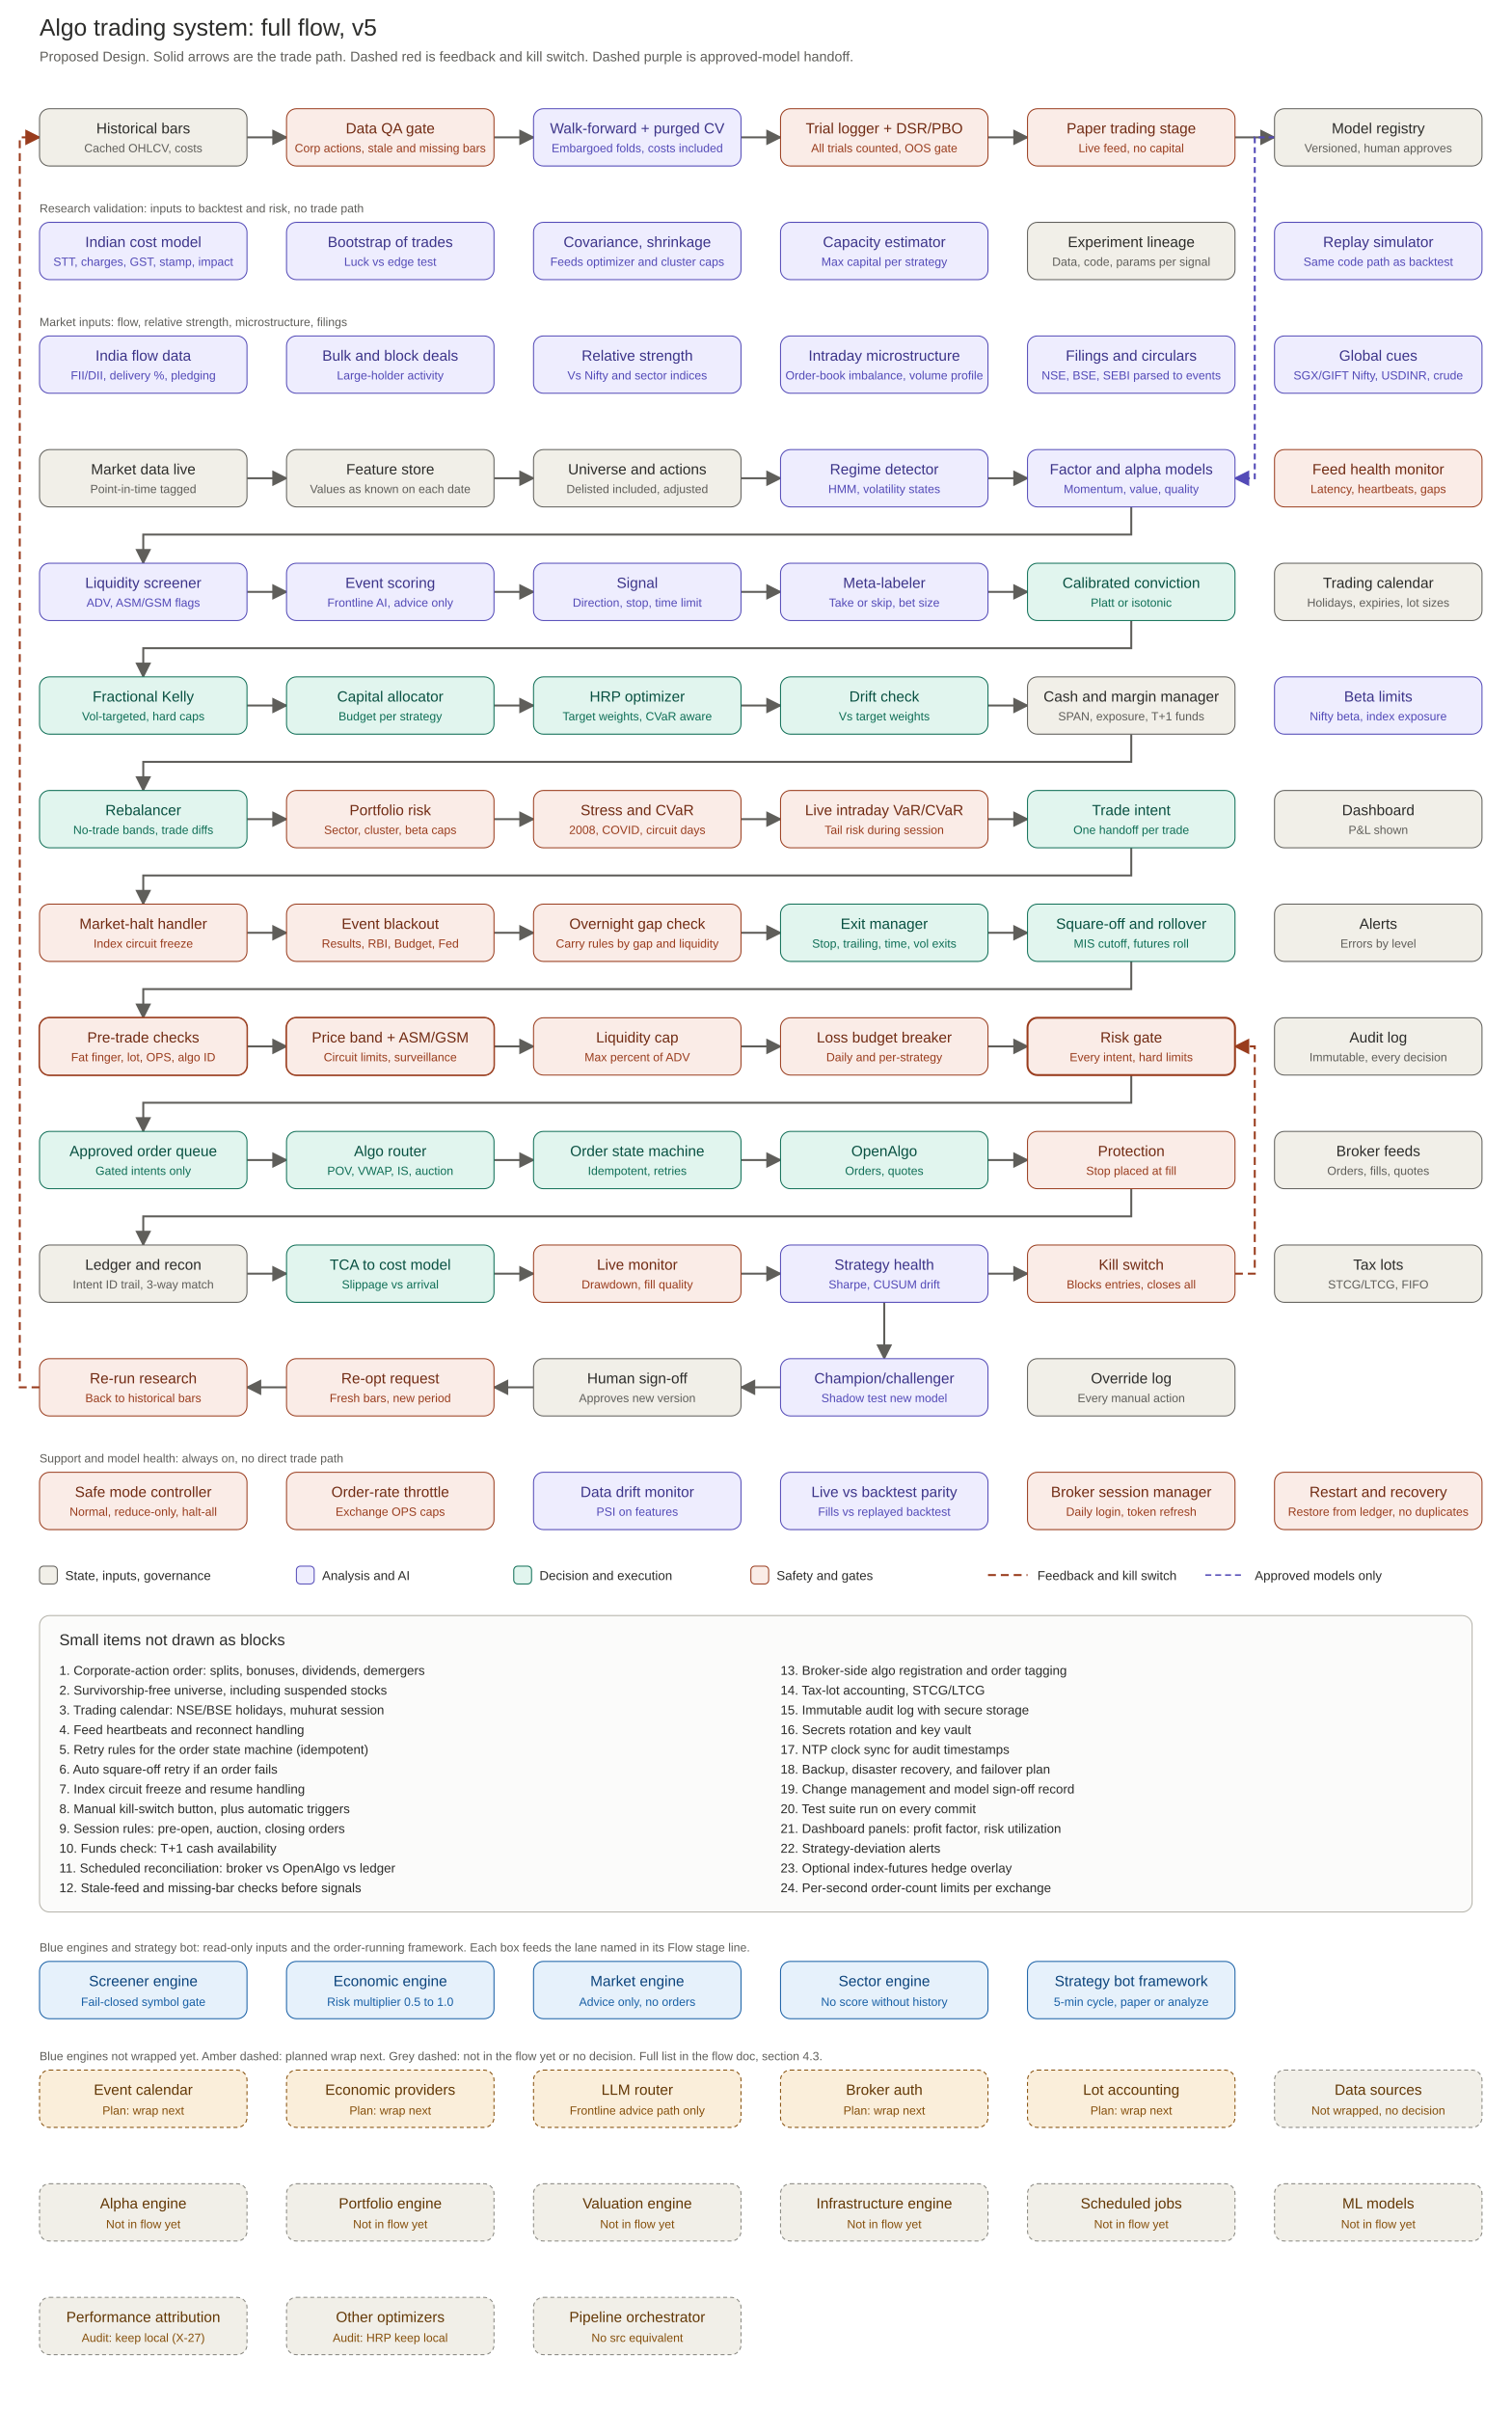
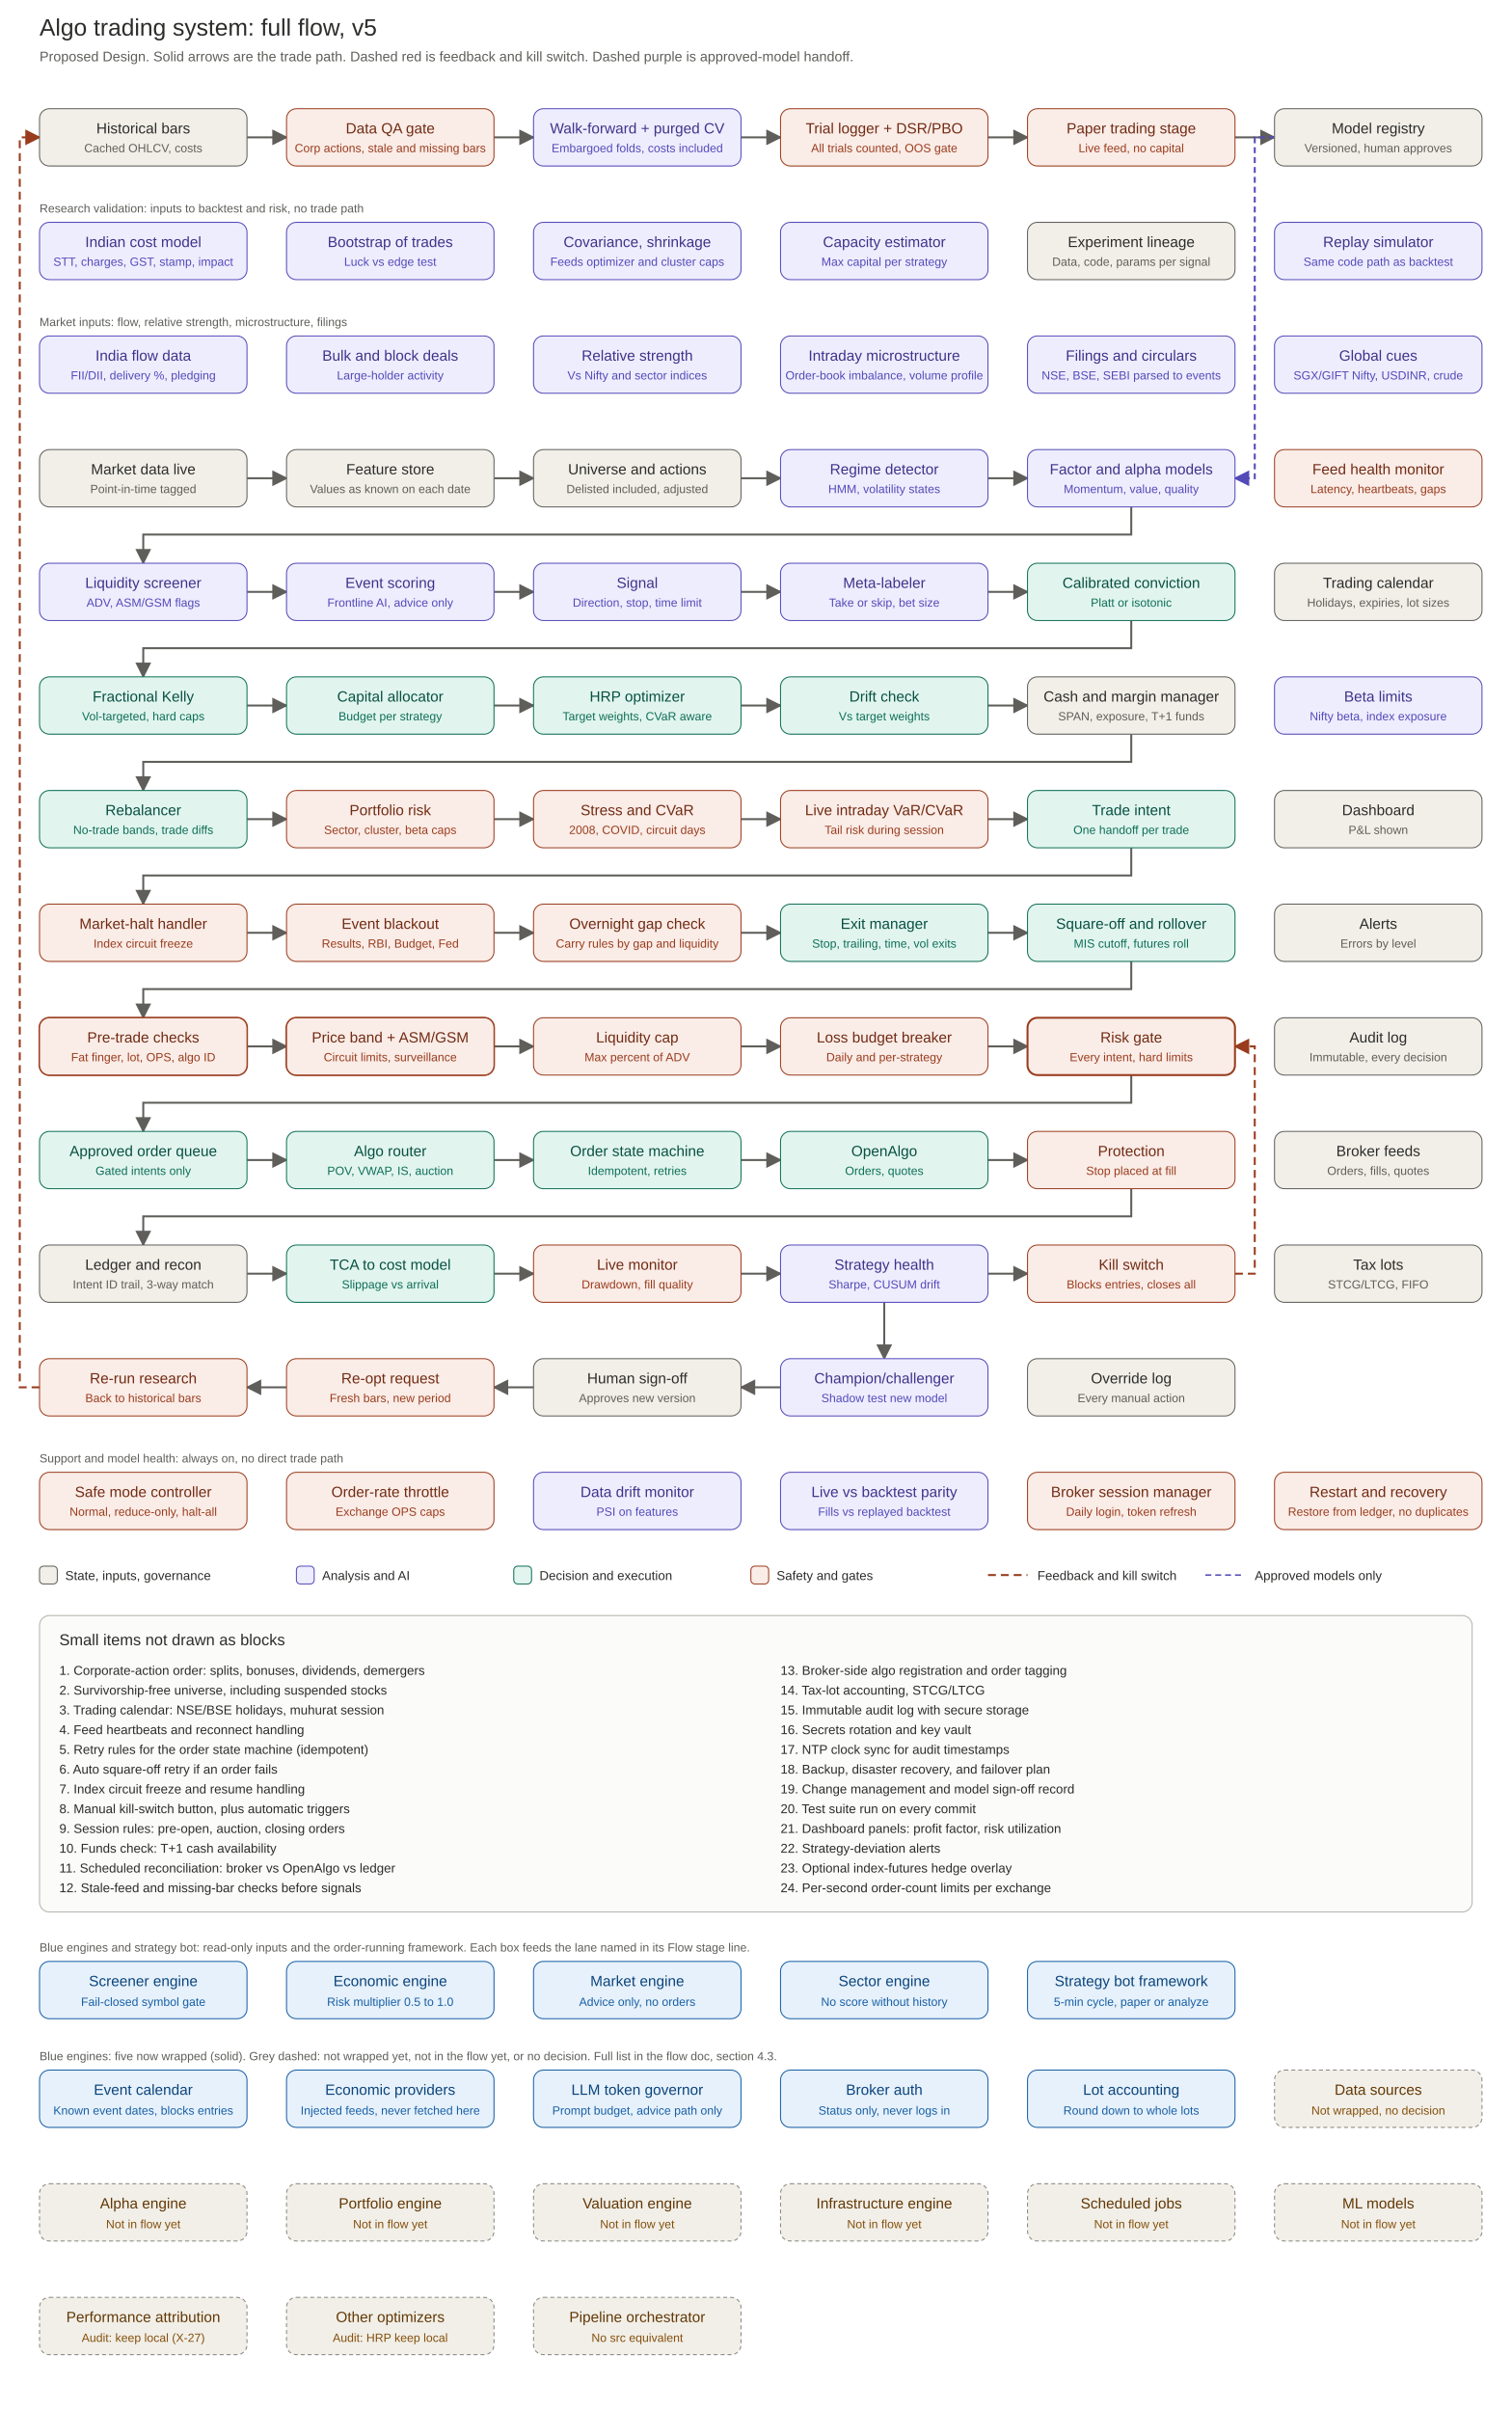
<svg xmlns="http://www.w3.org/2000/svg" viewBox="0 0 1530 2440" font-family="Arial, Helvetica, sans-serif">
  <defs>
    <marker id="arr" viewBox="0 0 10 10" refX="9" refY="5" markerWidth="8" markerHeight="8" orient="auto-start-reverse">
      <path d="M0,0 L10,5 L0,10 z" fill="#5f5e5a" />
    </marker>
    <marker id="arrRed" viewBox="0 0 10 10" refX="9" refY="5" markerWidth="8" markerHeight="8" orient="auto-start-reverse">
      <path d="M0,0 L10,5 L0,10 z" fill="#993c1d" />
    </marker>
    <marker id="arrPurple" viewBox="0 0 10 10" refX="9" refY="5" markerWidth="8" markerHeight="8" orient="auto-start-reverse">
      <path d="M0,0 L10,5 L0,10 z" fill="#534ab7" />
    </marker>
  </defs>
  <text x="40" y="36" font-size="24" fill="#2c2c2a">Algo trading system: full flow, v5</text>
  <text x="40" y="62" font-size="14" fill="#5f5e5a">Proposed Design. Solid arrows are the trade path. Dashed red is feedback and kill switch. Dashed purple is approved-model handoff.</text>
  <text x="40" y="215" font-size="12" fill="#5f5e5a">Research validation: inputs to backtest and risk, no trade path</text>
  <text x="40" y="330" font-size="12" fill="#5f5e5a">Market inputs: flow, relative strength, microstructure, filings</text>
  <text x="40" y="1480" font-size="12" fill="#5f5e5a">Support and model health: always on, no direct trade path</text>
  <path d="M250 139 H290" fill="none" stroke="#5f5e5a" stroke-width="2" marker-end="url(#arr)" />
  <path d="M500 139 H540" fill="none" stroke="#5f5e5a" stroke-width="2" marker-end="url(#arr)" />
  <path d="M750 139 H790" fill="none" stroke="#5f5e5a" stroke-width="2" marker-end="url(#arr)" />
  <path d="M1000 139 H1040" fill="none" stroke="#5f5e5a" stroke-width="2" marker-end="url(#arr)" />
  <path d="M250 484 H290" fill="none" stroke="#5f5e5a" stroke-width="2" marker-end="url(#arr)" />
  <path d="M500 484 H540" fill="none" stroke="#5f5e5a" stroke-width="2" marker-end="url(#arr)" />
  <path d="M750 484 H790" fill="none" stroke="#5f5e5a" stroke-width="2" marker-end="url(#arr)" />
  <path d="M1000 484 H1040" fill="none" stroke="#5f5e5a" stroke-width="2" marker-end="url(#arr)" />
  <path d="M250 599 H290" fill="none" stroke="#5f5e5a" stroke-width="2" marker-end="url(#arr)" />
  <path d="M500 599 H540" fill="none" stroke="#5f5e5a" stroke-width="2" marker-end="url(#arr)" />
  <path d="M750 599 H790" fill="none" stroke="#5f5e5a" stroke-width="2" marker-end="url(#arr)" />
  <path d="M1000 599 H1040" fill="none" stroke="#5f5e5a" stroke-width="2" marker-end="url(#arr)" />
  <path d="M250 714 H290" fill="none" stroke="#5f5e5a" stroke-width="2" marker-end="url(#arr)" />
  <path d="M500 714 H540" fill="none" stroke="#5f5e5a" stroke-width="2" marker-end="url(#arr)" />
  <path d="M750 714 H790" fill="none" stroke="#5f5e5a" stroke-width="2" marker-end="url(#arr)" />
  <path d="M1000 714 H1040" fill="none" stroke="#5f5e5a" stroke-width="2" marker-end="url(#arr)" />
  <path d="M250 829 H290" fill="none" stroke="#5f5e5a" stroke-width="2" marker-end="url(#arr)" />
  <path d="M500 829 H540" fill="none" stroke="#5f5e5a" stroke-width="2" marker-end="url(#arr)" />
  <path d="M750 829 H790" fill="none" stroke="#5f5e5a" stroke-width="2" marker-end="url(#arr)" />
  <path d="M1000 829 H1040" fill="none" stroke="#5f5e5a" stroke-width="2" marker-end="url(#arr)" />
  <path d="M250 944 H290" fill="none" stroke="#5f5e5a" stroke-width="2" marker-end="url(#arr)" />
  <path d="M500 944 H540" fill="none" stroke="#5f5e5a" stroke-width="2" marker-end="url(#arr)" />
  <path d="M750 944 H790" fill="none" stroke="#5f5e5a" stroke-width="2" marker-end="url(#arr)" />
  <path d="M1000 944 H1040" fill="none" stroke="#5f5e5a" stroke-width="2" marker-end="url(#arr)" />
  <path d="M250 1059 H290" fill="none" stroke="#5f5e5a" stroke-width="2" marker-end="url(#arr)" />
  <path d="M500 1059 H540" fill="none" stroke="#5f5e5a" stroke-width="2" marker-end="url(#arr)" />
  <path d="M750 1059 H790" fill="none" stroke="#5f5e5a" stroke-width="2" marker-end="url(#arr)" />
  <path d="M1000 1059 H1040" fill="none" stroke="#5f5e5a" stroke-width="2" marker-end="url(#arr)" />
  <path d="M250 1174 H290" fill="none" stroke="#5f5e5a" stroke-width="2" marker-end="url(#arr)" />
  <path d="M500 1174 H540" fill="none" stroke="#5f5e5a" stroke-width="2" marker-end="url(#arr)" />
  <path d="M750 1174 H790" fill="none" stroke="#5f5e5a" stroke-width="2" marker-end="url(#arr)" />
  <path d="M1000 1174 H1040" fill="none" stroke="#5f5e5a" stroke-width="2" marker-end="url(#arr)" />
  <path d="M250 1289 H290" fill="none" stroke="#5f5e5a" stroke-width="2" marker-end="url(#arr)" />
  <path d="M500 1289 H540" fill="none" stroke="#5f5e5a" stroke-width="2" marker-end="url(#arr)" />
  <path d="M750 1289 H790" fill="none" stroke="#5f5e5a" stroke-width="2" marker-end="url(#arr)" />
  <path d="M1000 1289 H1040" fill="none" stroke="#5f5e5a" stroke-width="2" marker-end="url(#arr)" />
  <path d="M290 1404 H250" fill="none" stroke="#5f5e5a" stroke-width="2" marker-end="url(#arr)" />
  <path d="M540 1404 H500" fill="none" stroke="#5f5e5a" stroke-width="2" marker-end="url(#arr)" />
  <path d="M790 1404 H750" fill="none" stroke="#5f5e5a" stroke-width="2" marker-end="url(#arr)" />
  <path d="M1145 513 V541 H145 V570" fill="none" stroke="#5f5e5a" stroke-width="2" marker-end="url(#arr)" />
  <path d="M1145 628 V656 H145 V685" fill="none" stroke="#5f5e5a" stroke-width="2" marker-end="url(#arr)" />
  <path d="M1145 743 V771 H145 V800" fill="none" stroke="#5f5e5a" stroke-width="2" marker-end="url(#arr)" />
  <path d="M1145 858 V886 H145 V915" fill="none" stroke="#5f5e5a" stroke-width="2" marker-end="url(#arr)" />
  <path d="M1145 973 V1001 H145 V1030" fill="none" stroke="#5f5e5a" stroke-width="2" marker-end="url(#arr)" />
  <path d="M1145 1088 V1116 H145 V1145" fill="none" stroke="#5f5e5a" stroke-width="2" marker-end="url(#arr)" />
  <path d="M1145 1203 V1231 H145 V1260" fill="none" stroke="#5f5e5a" stroke-width="2" marker-end="url(#arr)" />
  <path d="M1250 139 H1290" fill="none" stroke="#5f5e5a" stroke-width="2" marker-end="url(#arr)" />
  <path d="M1290 139 H1270 V484 H1250" fill="none" stroke="#534ab7" stroke-width="2" stroke-dasharray="6 4" marker-end="url(#arrPurple)" />
  <path d="M895 1318 V1375" fill="none" stroke="#5f5e5a" stroke-width="2" marker-end="url(#arr)" />
  <path d="M1250 1289 H1270 V1059 H1250" fill="none" stroke="#993c1d" stroke-width="2" stroke-dasharray="8 5" marker-end="url(#arrRed)" />
  <path d="M40 1404 H20 V139 H40" fill="none" stroke="#993c1d" stroke-width="2" stroke-dasharray="8 5" marker-end="url(#arrRed)" />
  <rect x="40" y="110" width="210" height="58" rx="10" fill="#f1efe8" stroke="#5f5e5a" stroke-width="1" />
  <text x="145" y="135" text-anchor="middle" font-size="15" fill="#2c2c2a">Historical bars</text>
  <text x="145" y="154" text-anchor="middle" font-size="12" fill="#5f5e5a">Cached OHLCV, costs</text>
  <rect x="290" y="110" width="210" height="58" rx="10" fill="#faece7" stroke="#993c1d" stroke-width="1" />
  <text x="395" y="135" text-anchor="middle" font-size="15" fill="#712b13">Data QA gate</text>
  <text x="395" y="154" text-anchor="middle" font-size="12" fill="#993c1d">Corp actions, stale and missing bars</text>
  <rect x="540" y="110" width="210" height="58" rx="10" fill="#eeedfe" stroke="#534ab7" stroke-width="1" />
  <text x="645" y="135" text-anchor="middle" font-size="15" fill="#3c3489">Walk-forward + purged CV</text>
  <text x="645" y="154" text-anchor="middle" font-size="12" fill="#534ab7">Embargoed folds, costs included</text>
  <rect x="790" y="110" width="210" height="58" rx="10" fill="#faece7" stroke="#993c1d" stroke-width="1" />
  <text x="895" y="135" text-anchor="middle" font-size="15" fill="#712b13">Trial logger + DSR/PBO</text>
  <text x="895" y="154" text-anchor="middle" font-size="12" fill="#993c1d">All trials counted, OOS gate</text>
  <rect x="1040" y="110" width="210" height="58" rx="10" fill="#faece7" stroke="#993c1d" stroke-width="1" />
  <text x="1145" y="135" text-anchor="middle" font-size="15" fill="#712b13">Paper trading stage</text>
  <text x="1145" y="154" text-anchor="middle" font-size="12" fill="#993c1d">Live feed, no capital</text>
  <rect x="40" y="225" width="210" height="58" rx="10" fill="#eeedfe" stroke="#534ab7" stroke-width="1" />
  <text x="145" y="250" text-anchor="middle" font-size="15" fill="#3c3489">Indian cost model</text>
  <text x="145" y="269" text-anchor="middle" font-size="12" fill="#534ab7">STT, charges, GST, stamp, impact</text>
  <rect x="290" y="225" width="210" height="58" rx="10" fill="#eeedfe" stroke="#534ab7" stroke-width="1" />
  <text x="395" y="250" text-anchor="middle" font-size="15" fill="#3c3489">Bootstrap of trades</text>
  <text x="395" y="269" text-anchor="middle" font-size="12" fill="#534ab7">Luck vs edge test</text>
  <rect x="540" y="225" width="210" height="58" rx="10" fill="#eeedfe" stroke="#534ab7" stroke-width="1" />
  <text x="645" y="250" text-anchor="middle" font-size="15" fill="#3c3489">Covariance, shrinkage</text>
  <text x="645" y="269" text-anchor="middle" font-size="12" fill="#534ab7">Feeds optimizer and cluster caps</text>
  <rect x="790" y="225" width="210" height="58" rx="10" fill="#eeedfe" stroke="#534ab7" stroke-width="1" />
  <text x="895" y="250" text-anchor="middle" font-size="15" fill="#3c3489">Capacity estimator</text>
  <text x="895" y="269" text-anchor="middle" font-size="12" fill="#534ab7">Max capital per strategy</text>
  <rect x="1040" y="225" width="210" height="58" rx="10" fill="#f1efe8" stroke="#5f5e5a" stroke-width="1" />
  <text x="1145" y="250" text-anchor="middle" font-size="15" fill="#2c2c2a">Experiment lineage</text>
  <text x="1145" y="269" text-anchor="middle" font-size="12" fill="#5f5e5a">Data, code, params per signal</text>
  <rect x="40" y="340" width="210" height="58" rx="10" fill="#eeedfe" stroke="#534ab7" stroke-width="1" />
  <text x="145" y="365" text-anchor="middle" font-size="15" fill="#3c3489">India flow data</text>
  <text x="145" y="384" text-anchor="middle" font-size="12" fill="#534ab7">FII/DII, delivery %, pledging</text>
  <rect x="290" y="340" width="210" height="58" rx="10" fill="#eeedfe" stroke="#534ab7" stroke-width="1" />
  <text x="395" y="365" text-anchor="middle" font-size="15" fill="#3c3489">Bulk and block deals</text>
  <text x="395" y="384" text-anchor="middle" font-size="12" fill="#534ab7">Large-holder activity</text>
  <rect x="540" y="340" width="210" height="58" rx="10" fill="#eeedfe" stroke="#534ab7" stroke-width="1" />
  <text x="645" y="365" text-anchor="middle" font-size="15" fill="#3c3489">Relative strength</text>
  <text x="645" y="384" text-anchor="middle" font-size="12" fill="#534ab7">Vs Nifty and sector indices</text>
  <rect x="790" y="340" width="210" height="58" rx="10" fill="#eeedfe" stroke="#534ab7" stroke-width="1" />
  <text x="895" y="365" text-anchor="middle" font-size="15" fill="#3c3489">Intraday microstructure</text>
  <text x="895" y="384" text-anchor="middle" font-size="12" fill="#534ab7">Order-book imbalance, volume profile</text>
  <rect x="1040" y="340" width="210" height="58" rx="10" fill="#eeedfe" stroke="#534ab7" stroke-width="1" />
  <text x="1145" y="365" text-anchor="middle" font-size="15" fill="#3c3489">Filings and circulars</text>
  <text x="1145" y="384" text-anchor="middle" font-size="12" fill="#534ab7">NSE, BSE, SEBI parsed to events</text>
  <rect x="40" y="455" width="210" height="58" rx="10" fill="#f1efe8" stroke="#5f5e5a" stroke-width="1" />
  <text x="145" y="480" text-anchor="middle" font-size="15" fill="#2c2c2a">Market data live</text>
  <text x="145" y="499" text-anchor="middle" font-size="12" fill="#5f5e5a">Point-in-time tagged</text>
  <rect x="290" y="455" width="210" height="58" rx="10" fill="#f1efe8" stroke="#5f5e5a" stroke-width="1" />
  <text x="395" y="480" text-anchor="middle" font-size="15" fill="#2c2c2a">Feature store</text>
  <text x="395" y="499" text-anchor="middle" font-size="12" fill="#5f5e5a">Values as known on each date</text>
  <rect x="540" y="455" width="210" height="58" rx="10" fill="#f1efe8" stroke="#5f5e5a" stroke-width="1" />
  <text x="645" y="480" text-anchor="middle" font-size="15" fill="#2c2c2a">Universe and actions</text>
  <text x="645" y="499" text-anchor="middle" font-size="12" fill="#5f5e5a">Delisted included, adjusted</text>
  <rect x="790" y="455" width="210" height="58" rx="10" fill="#eeedfe" stroke="#534ab7" stroke-width="1" />
  <text x="895" y="480" text-anchor="middle" font-size="15" fill="#3c3489">Regime detector</text>
  <text x="895" y="499" text-anchor="middle" font-size="12" fill="#534ab7">HMM, volatility states</text>
  <rect x="1040" y="455" width="210" height="58" rx="10" fill="#eeedfe" stroke="#534ab7" stroke-width="1" />
  <text x="1145" y="480" text-anchor="middle" font-size="15" fill="#3c3489">Factor and alpha models</text>
  <text x="1145" y="499" text-anchor="middle" font-size="12" fill="#534ab7">Momentum, value, quality</text>
  <rect x="40" y="570" width="210" height="58" rx="10" fill="#eeedfe" stroke="#534ab7" stroke-width="1" />
  <text x="145" y="595" text-anchor="middle" font-size="15" fill="#3c3489">Liquidity screener</text>
  <text x="145" y="614" text-anchor="middle" font-size="12" fill="#534ab7">ADV, ASM/GSM flags</text>
  <rect x="290" y="570" width="210" height="58" rx="10" fill="#eeedfe" stroke="#534ab7" stroke-width="1" />
  <text x="395" y="595" text-anchor="middle" font-size="15" fill="#3c3489">Event scoring</text>
  <text x="395" y="614" text-anchor="middle" font-size="12" fill="#534ab7">Frontline AI, advice only</text>
  <rect x="540" y="570" width="210" height="58" rx="10" fill="#eeedfe" stroke="#534ab7" stroke-width="1" />
  <text x="645" y="595" text-anchor="middle" font-size="15" fill="#3c3489">Signal</text>
  <text x="645" y="614" text-anchor="middle" font-size="12" fill="#534ab7">Direction, stop, time limit</text>
  <rect x="790" y="570" width="210" height="58" rx="10" fill="#eeedfe" stroke="#534ab7" stroke-width="1" />
  <text x="895" y="595" text-anchor="middle" font-size="15" fill="#3c3489">Meta-labeler</text>
  <text x="895" y="614" text-anchor="middle" font-size="12" fill="#534ab7">Take or skip, bet size</text>
  <rect x="1040" y="570" width="210" height="58" rx="10" fill="#e1f5ee" stroke="#0f6e56" stroke-width="1" />
  <text x="1145" y="595" text-anchor="middle" font-size="15" fill="#085041">Calibrated conviction</text>
  <text x="1145" y="614" text-anchor="middle" font-size="12" fill="#0f6e56">Platt or isotonic</text>
  <rect x="40" y="685" width="210" height="58" rx="10" fill="#e1f5ee" stroke="#0f6e56" stroke-width="1" />
  <text x="145" y="710" text-anchor="middle" font-size="15" fill="#085041">Fractional Kelly</text>
  <text x="145" y="729" text-anchor="middle" font-size="12" fill="#0f6e56">Vol-targeted, hard caps</text>
  <rect x="290" y="685" width="210" height="58" rx="10" fill="#e1f5ee" stroke="#0f6e56" stroke-width="1" />
  <text x="395" y="710" text-anchor="middle" font-size="15" fill="#085041">Capital allocator</text>
  <text x="395" y="729" text-anchor="middle" font-size="12" fill="#0f6e56">Budget per strategy</text>
  <rect x="540" y="685" width="210" height="58" rx="10" fill="#e1f5ee" stroke="#0f6e56" stroke-width="1" />
  <text x="645" y="710" text-anchor="middle" font-size="15" fill="#085041">HRP optimizer</text>
  <text x="645" y="729" text-anchor="middle" font-size="12" fill="#0f6e56">Target weights, CVaR aware</text>
  <rect x="790" y="685" width="210" height="58" rx="10" fill="#e1f5ee" stroke="#0f6e56" stroke-width="1" />
  <text x="895" y="710" text-anchor="middle" font-size="15" fill="#085041">Drift check</text>
  <text x="895" y="729" text-anchor="middle" font-size="12" fill="#0f6e56">Vs target weights</text>
  <rect x="1040" y="685" width="210" height="58" rx="10" fill="#f1efe8" stroke="#5f5e5a" stroke-width="1" />
  <text x="1145" y="710" text-anchor="middle" font-size="15" fill="#2c2c2a">Cash and margin manager</text>
  <text x="1145" y="729" text-anchor="middle" font-size="12" fill="#5f5e5a">SPAN, exposure, T+1 funds</text>
  <rect x="40" y="800" width="210" height="58" rx="10" fill="#e1f5ee" stroke="#0f6e56" stroke-width="1" />
  <text x="145" y="825" text-anchor="middle" font-size="15" fill="#085041">Rebalancer</text>
  <text x="145" y="844" text-anchor="middle" font-size="12" fill="#0f6e56">No-trade bands, trade diffs</text>
  <rect x="290" y="800" width="210" height="58" rx="10" fill="#faece7" stroke="#993c1d" stroke-width="1" />
  <text x="395" y="825" text-anchor="middle" font-size="15" fill="#712b13">Portfolio risk</text>
  <text x="395" y="844" text-anchor="middle" font-size="12" fill="#993c1d">Sector, cluster, beta caps</text>
  <rect x="540" y="800" width="210" height="58" rx="10" fill="#faece7" stroke="#993c1d" stroke-width="1" />
  <text x="645" y="825" text-anchor="middle" font-size="15" fill="#712b13">Stress and CVaR</text>
  <text x="645" y="844" text-anchor="middle" font-size="12" fill="#993c1d">2008, COVID, circuit days</text>
  <rect x="790" y="800" width="210" height="58" rx="10" fill="#faece7" stroke="#993c1d" stroke-width="1" />
  <text x="895" y="825" text-anchor="middle" font-size="15" fill="#712b13">Live intraday VaR/CVaR</text>
  <text x="895" y="844" text-anchor="middle" font-size="12" fill="#993c1d">Tail risk during session</text>
  <rect x="1040" y="800" width="210" height="58" rx="10" fill="#e1f5ee" stroke="#0f6e56" stroke-width="1" />
  <text x="1145" y="825" text-anchor="middle" font-size="15" fill="#085041">Trade intent</text>
  <text x="1145" y="844" text-anchor="middle" font-size="12" fill="#0f6e56">One handoff per trade</text>
  <rect x="40" y="915" width="210" height="58" rx="10" fill="#faece7" stroke="#993c1d" stroke-width="1" />
  <text x="145" y="940" text-anchor="middle" font-size="15" fill="#712b13">Market-halt handler</text>
  <text x="145" y="959" text-anchor="middle" font-size="12" fill="#993c1d">Index circuit freeze</text>
  <rect x="290" y="915" width="210" height="58" rx="10" fill="#faece7" stroke="#993c1d" stroke-width="1" />
  <text x="395" y="940" text-anchor="middle" font-size="15" fill="#712b13">Event blackout</text>
  <text x="395" y="959" text-anchor="middle" font-size="12" fill="#993c1d">Results, RBI, Budget, Fed</text>
  <rect x="540" y="915" width="210" height="58" rx="10" fill="#faece7" stroke="#993c1d" stroke-width="1" />
  <text x="645" y="940" text-anchor="middle" font-size="15" fill="#712b13">Overnight gap check</text>
  <text x="645" y="959" text-anchor="middle" font-size="12" fill="#993c1d">Carry rules by gap and liquidity</text>
  <rect x="790" y="915" width="210" height="58" rx="10" fill="#e1f5ee" stroke="#0f6e56" stroke-width="1" />
  <text x="895" y="940" text-anchor="middle" font-size="15" fill="#085041">Exit manager</text>
  <text x="895" y="959" text-anchor="middle" font-size="12" fill="#0f6e56">Stop, trailing, time, vol exits</text>
  <rect x="1040" y="915" width="210" height="58" rx="10" fill="#e1f5ee" stroke="#0f6e56" stroke-width="1" />
  <text x="1145" y="940" text-anchor="middle" font-size="15" fill="#085041">Square-off and rollover</text>
  <text x="1145" y="959" text-anchor="middle" font-size="12" fill="#0f6e56">MIS cutoff, futures roll</text>
  <rect x="40" y="1030" width="210" height="58" rx="10" fill="#faece7" stroke="#993c1d" stroke-width="2" />
  <text x="145" y="1055" text-anchor="middle" font-size="15" fill="#712b13">Pre-gate safety</text>
  <text x="145" y="1074" text-anchor="middle" font-size="12" fill="#993c1d">Calendar, handoff, stress/VaR</text>
  <rect x="290" y="1030" width="210" height="58" rx="10" fill="#faece7" stroke="#993c1d" stroke-width="2" />
  <text x="395" y="1055" text-anchor="middle" font-size="15" fill="#712b13">Compliance gate</text>
  <text x="395" y="1074" text-anchor="middle" font-size="12" fill="#993c1d">Audit store, NTP clock</text>
  <rect x="40" y="1030" width="210" height="58" rx="10" fill="#faece7" stroke="#993c1d" stroke-width="1" />
  <text x="145" y="1055" text-anchor="middle" font-size="15" fill="#712b13">Pre-trade checks</text>
  <text x="145" y="1074" text-anchor="middle" font-size="12" fill="#993c1d">Fat finger, lot, OPS, algo ID</text>
  <rect x="290" y="1030" width="210" height="58" rx="10" fill="#faece7" stroke="#993c1d" stroke-width="1" />
  <text x="395" y="1055" text-anchor="middle" font-size="15" fill="#712b13">Price band + ASM/GSM</text>
  <text x="395" y="1074" text-anchor="middle" font-size="12" fill="#993c1d">Circuit limits, surveillance</text>
  <rect x="540" y="1030" width="210" height="58" rx="10" fill="#faece7" stroke="#993c1d" stroke-width="1" />
  <text x="645" y="1055" text-anchor="middle" font-size="15" fill="#712b13">Liquidity cap</text>
  <text x="645" y="1074" text-anchor="middle" font-size="12" fill="#993c1d">Max percent of ADV</text>
  <rect x="790" y="1030" width="210" height="58" rx="10" fill="#faece7" stroke="#993c1d" stroke-width="1" />
  <text x="895" y="1055" text-anchor="middle" font-size="15" fill="#712b13">Loss budget breaker</text>
  <text x="895" y="1074" text-anchor="middle" font-size="12" fill="#993c1d">Daily and per-strategy</text>
  <rect x="1040" y="1030" width="210" height="58" rx="10" fill="#faece7" stroke="#993c1d" stroke-width="2" />
  <text x="1145" y="1055" text-anchor="middle" font-size="15" fill="#712b13">Risk gate</text>
  <text x="1145" y="1074" text-anchor="middle" font-size="12" fill="#993c1d">Every intent, hard limits</text>
  <rect x="40" y="1145" width="210" height="58" rx="10" fill="#e1f5ee" stroke="#0f6e56" stroke-width="1" />
  <text x="145" y="1170" text-anchor="middle" font-size="15" fill="#085041">Approved order queue</text>
  <text x="145" y="1189" text-anchor="middle" font-size="12" fill="#0f6e56">Gated intents only</text>
  <rect x="290" y="1145" width="210" height="58" rx="10" fill="#e1f5ee" stroke="#0f6e56" stroke-width="1" />
  <text x="395" y="1170" text-anchor="middle" font-size="15" fill="#085041">Algo router</text>
  <text x="395" y="1189" text-anchor="middle" font-size="12" fill="#0f6e56">POV, VWAP, IS, auction</text>
  <rect x="540" y="1145" width="210" height="58" rx="10" fill="#e1f5ee" stroke="#0f6e56" stroke-width="1" />
  <text x="645" y="1170" text-anchor="middle" font-size="15" fill="#085041">Order state machine</text>
  <text x="645" y="1189" text-anchor="middle" font-size="12" fill="#0f6e56">Idempotent, retries</text>
  <rect x="790" y="1145" width="210" height="58" rx="10" fill="#e1f5ee" stroke="#0f6e56" stroke-width="1" />
  <text x="895" y="1170" text-anchor="middle" font-size="15" fill="#085041">OpenAlgo</text>
  <text x="895" y="1189" text-anchor="middle" font-size="12" fill="#0f6e56">Orders, quotes</text>
  <rect x="1040" y="1145" width="210" height="58" rx="10" fill="#faece7" stroke="#993c1d" stroke-width="1" />
  <text x="1145" y="1170" text-anchor="middle" font-size="15" fill="#712b13">Protection</text>
  <text x="1145" y="1189" text-anchor="middle" font-size="12" fill="#993c1d">Stop placed at fill</text>
  <rect x="40" y="1260" width="210" height="58" rx="10" fill="#f1efe8" stroke="#5f5e5a" stroke-width="1" />
  <text x="145" y="1285" text-anchor="middle" font-size="15" fill="#2c2c2a">Ledger and recon</text>
  <text x="145" y="1304" text-anchor="middle" font-size="12" fill="#5f5e5a">Intent ID trail, 3-way match</text>
  <rect x="290" y="1260" width="210" height="58" rx="10" fill="#e1f5ee" stroke="#0f6e56" stroke-width="1" />
  <text x="395" y="1285" text-anchor="middle" font-size="15" fill="#085041">TCA to cost model</text>
  <text x="395" y="1304" text-anchor="middle" font-size="12" fill="#0f6e56">Slippage vs arrival</text>
  <rect x="540" y="1260" width="210" height="58" rx="10" fill="#faece7" stroke="#993c1d" stroke-width="1" />
  <text x="645" y="1285" text-anchor="middle" font-size="15" fill="#712b13">Live monitor</text>
  <text x="645" y="1304" text-anchor="middle" font-size="12" fill="#993c1d">Drawdown, fill quality</text>
  <rect x="790" y="1260" width="210" height="58" rx="10" fill="#eeedfe" stroke="#534ab7" stroke-width="1" />
  <text x="895" y="1285" text-anchor="middle" font-size="15" fill="#3c3489">Strategy health</text>
  <text x="895" y="1304" text-anchor="middle" font-size="12" fill="#534ab7">Sharpe, CUSUM drift</text>
  <rect x="1040" y="1260" width="210" height="58" rx="10" fill="#faece7" stroke="#993c1d" stroke-width="1" />
  <text x="1145" y="1285" text-anchor="middle" font-size="15" fill="#712b13">Kill switch</text>
  <text x="1145" y="1304" text-anchor="middle" font-size="12" fill="#993c1d">Blocks entries, closes all</text>
  <rect x="40" y="1375" width="210" height="58" rx="10" fill="#faece7" stroke="#993c1d" stroke-width="1" />
  <text x="145" y="1400" text-anchor="middle" font-size="15" fill="#712b13">Re-run research</text>
  <text x="145" y="1419" text-anchor="middle" font-size="12" fill="#993c1d">Back to historical bars</text>
  <rect x="290" y="1375" width="210" height="58" rx="10" fill="#faece7" stroke="#993c1d" stroke-width="1" />
  <text x="395" y="1400" text-anchor="middle" font-size="15" fill="#712b13">Re-opt request</text>
  <text x="395" y="1419" text-anchor="middle" font-size="12" fill="#993c1d">Fresh bars, new period</text>
  <rect x="540" y="1375" width="210" height="58" rx="10" fill="#f1efe8" stroke="#5f5e5a" stroke-width="1" />
  <text x="645" y="1400" text-anchor="middle" font-size="15" fill="#2c2c2a">Human sign-off</text>
  <text x="645" y="1419" text-anchor="middle" font-size="12" fill="#5f5e5a">Approves new version</text>
  <rect x="790" y="1375" width="210" height="58" rx="10" fill="#eeedfe" stroke="#534ab7" stroke-width="1" />
  <text x="895" y="1400" text-anchor="middle" font-size="15" fill="#3c3489">Champion/challenger</text>
  <text x="895" y="1419" text-anchor="middle" font-size="12" fill="#534ab7">Shadow test new model</text>
  <rect x="1040" y="1375" width="210" height="58" rx="10" fill="#f1efe8" stroke="#5f5e5a" stroke-width="1" />
  <text x="1145" y="1400" text-anchor="middle" font-size="15" fill="#2c2c2a">Override log</text>
  <text x="1145" y="1419" text-anchor="middle" font-size="12" fill="#5f5e5a">Every manual action</text>
  <rect x="40" y="1490" width="210" height="58" rx="10" fill="#faece7" stroke="#993c1d" stroke-width="1" />
  <text x="145" y="1515" text-anchor="middle" font-size="15" fill="#712b13">Safe mode controller</text>
  <text x="145" y="1534" text-anchor="middle" font-size="12" fill="#993c1d">Normal, reduce-only, halt-all</text>
  <rect x="290" y="1490" width="210" height="58" rx="10" fill="#faece7" stroke="#993c1d" stroke-width="1" />
  <text x="395" y="1515" text-anchor="middle" font-size="15" fill="#712b13">Order-rate throttle</text>
  <text x="395" y="1534" text-anchor="middle" font-size="12" fill="#993c1d">Exchange OPS caps</text>
  <rect x="540" y="1490" width="210" height="58" rx="10" fill="#eeedfe" stroke="#534ab7" stroke-width="1" />
  <text x="645" y="1515" text-anchor="middle" font-size="15" fill="#3c3489">Data drift monitor</text>
  <text x="645" y="1534" text-anchor="middle" font-size="12" fill="#534ab7">PSI on features</text>
  <rect x="790" y="1490" width="210" height="58" rx="10" fill="#eeedfe" stroke="#534ab7" stroke-width="1" />
  <text x="895" y="1515" text-anchor="middle" font-size="15" fill="#3c3489">Live vs backtest parity</text>
  <text x="895" y="1534" text-anchor="middle" font-size="12" fill="#534ab7">Fills vs replayed backtest</text>
  <rect x="1040" y="1490" width="210" height="58" rx="10" fill="#faece7" stroke="#993c1d" stroke-width="1" />
  <text x="1145" y="1515" text-anchor="middle" font-size="15" fill="#712b13">Broker session manager</text>
  <text x="1145" y="1534" text-anchor="middle" font-size="12" fill="#993c1d">Daily login, token refresh</text>
  <rect x="1290" y="110" width="210" height="58" rx="10" fill="#f1efe8" stroke="#5f5e5a" stroke-width="1" />
  <text x="1395" y="135" text-anchor="middle" font-size="15" fill="#2c2c2a">Model registry</text>
  <text x="1395" y="154" text-anchor="middle" font-size="12" fill="#5f5e5a">Versioned, human approves</text>
  <rect x="1290" y="225" width="210" height="58" rx="10" fill="#eeedfe" stroke="#534ab7" stroke-width="1" />
  <text x="1395" y="250" text-anchor="middle" font-size="15" fill="#3c3489">Replay simulator</text>
  <text x="1395" y="269" text-anchor="middle" font-size="12" fill="#534ab7">Same code path as backtest</text>
  <rect x="1290" y="340" width="210" height="58" rx="10" fill="#eeedfe" stroke="#534ab7" stroke-width="1" />
  <text x="1395" y="365" text-anchor="middle" font-size="15" fill="#3c3489">Global cues</text>
  <text x="1395" y="384" text-anchor="middle" font-size="12" fill="#534ab7">SGX/GIFT Nifty, USDINR, crude</text>
  <rect x="1290" y="455" width="210" height="58" rx="10" fill="#faece7" stroke="#993c1d" stroke-width="1" />
  <text x="1395" y="480" text-anchor="middle" font-size="15" fill="#712b13">Feed health monitor</text>
  <text x="1395" y="499" text-anchor="middle" font-size="12" fill="#993c1d">Latency, heartbeats, gaps</text>
  <rect x="1290" y="570" width="210" height="58" rx="10" fill="#f1efe8" stroke="#5f5e5a" stroke-width="1" />
  <text x="1395" y="595" text-anchor="middle" font-size="15" fill="#2c2c2a">Trading calendar</text>
  <text x="1395" y="614" text-anchor="middle" font-size="12" fill="#5f5e5a">Holidays, expiries, lot sizes</text>
  <rect x="1290" y="685" width="210" height="58" rx="10" fill="#eeedfe" stroke="#534ab7" stroke-width="1" />
  <text x="1395" y="710" text-anchor="middle" font-size="15" fill="#3c3489">Beta limits</text>
  <text x="1395" y="729" text-anchor="middle" font-size="12" fill="#534ab7">Nifty beta, index exposure</text>
  <rect x="1290" y="800" width="210" height="58" rx="10" fill="#f1efe8" stroke="#5f5e5a" stroke-width="1" />
  <text x="1395" y="825" text-anchor="middle" font-size="15" fill="#2c2c2a">Dashboard</text>
  <text x="1395" y="844" text-anchor="middle" font-size="12" fill="#5f5e5a">P&amp;L shown</text>
  <rect x="1290" y="915" width="210" height="58" rx="10" fill="#f1efe8" stroke="#5f5e5a" stroke-width="1" />
  <text x="1395" y="940" text-anchor="middle" font-size="15" fill="#2c2c2a">Alerts</text>
  <text x="1395" y="959" text-anchor="middle" font-size="12" fill="#5f5e5a">Errors by level</text>
  <rect x="1290" y="1030" width="210" height="58" rx="10" fill="#f1efe8" stroke="#5f5e5a" stroke-width="1" />
  <text x="1395" y="1055" text-anchor="middle" font-size="15" fill="#2c2c2a">Audit log</text>
  <text x="1395" y="1074" text-anchor="middle" font-size="12" fill="#5f5e5a">Immutable, every decision</text>
  <rect x="1290" y="1145" width="210" height="58" rx="10" fill="#f1efe8" stroke="#5f5e5a" stroke-width="1" />
  <text x="1395" y="1170" text-anchor="middle" font-size="15" fill="#2c2c2a">Broker feeds</text>
  <text x="1395" y="1189" text-anchor="middle" font-size="12" fill="#5f5e5a">Orders, fills, quotes</text>
  <rect x="1290" y="1260" width="210" height="58" rx="10" fill="#f1efe8" stroke="#5f5e5a" stroke-width="1" />
  <text x="1395" y="1285" text-anchor="middle" font-size="15" fill="#2c2c2a">Tax lots</text>
  <text x="1395" y="1304" text-anchor="middle" font-size="12" fill="#5f5e5a">STCG/LTCG, FIFO</text>
  <rect x="1290" y="1490" width="210" height="58" rx="10" fill="#faece7" stroke="#993c1d" stroke-width="1" />
  <text x="1395" y="1515" text-anchor="middle" font-size="15" fill="#712b13">Restart and recovery</text>
  <text x="1395" y="1534" text-anchor="middle" font-size="12" fill="#993c1d">Restore from ledger, no duplicates</text>
  <rect x="40" y="1585" width="18" height="18" rx="4" fill="#f1efe8" stroke="#5f5e5a" />
  <text x="66" y="1599" font-size="13" fill="#2c2c2a">State, inputs, governance</text>
  <rect x="300" y="1585" width="18" height="18" rx="4" fill="#eeedfe" stroke="#534ab7" />
  <text x="326" y="1599" font-size="13" fill="#2c2c2a">Analysis and AI</text>
  <rect x="520" y="1585" width="18" height="18" rx="4" fill="#e1f5ee" stroke="#0f6e56" />
  <text x="546" y="1599" font-size="13" fill="#2c2c2a">Decision and execution</text>
  <rect x="760" y="1585" width="18" height="18" rx="4" fill="#faece7" stroke="#993c1d" />
  <text x="786" y="1599" font-size="13" fill="#2c2c2a">Safety and gates</text>
  <line x1="1000" y1="1594" x2="1040" y2="1594" stroke="#993c1d" stroke-width="2" stroke-dasharray="8 5" />
  <text x="1050" y="1599" font-size="13" fill="#2c2c2a">Feedback and kill switch</text>
  <line x1="1220" y1="1594" x2="1260" y2="1594" stroke="#534ab7" stroke-width="1.5" stroke-dasharray="6 4" />
  <text x="1270" y="1599" font-size="13" fill="#2c2c2a">Approved models only</text>
  <rect x="40" y="1635" width="1450" height="300" rx="10" fill="#fbfbfa" stroke="#b4b2a9" />
  <text x="60" y="1665" font-size="16" fill="#2c2c2a">Small items not drawn as blocks</text>
  <text x="60" y="1695" font-size="13" fill="#2c2c2a">1. Corporate-action order: splits, bonuses, dividends, demergers</text>
  <text x="60" y="1715" font-size="13" fill="#2c2c2a">2. Survivorship-free universe, including suspended stocks</text>
  <text x="60" y="1735" font-size="13" fill="#2c2c2a">3. Trading calendar: NSE/BSE holidays, muhurat session</text>
  <text x="60" y="1755" font-size="13" fill="#2c2c2a">4. Feed heartbeats and reconnect handling</text>
  <text x="60" y="1775" font-size="13" fill="#2c2c2a">5. Retry rules for the order state machine (idempotent)</text>
  <text x="60" y="1795" font-size="13" fill="#2c2c2a">6. Auto square-off retry if an order fails</text>
  <text x="60" y="1815" font-size="13" fill="#2c2c2a">7. Index circuit freeze and resume handling</text>
  <text x="60" y="1835" font-size="13" fill="#2c2c2a">8. Manual kill-switch button, plus automatic triggers</text>
  <text x="60" y="1855" font-size="13" fill="#2c2c2a">9. Session rules: pre-open, auction, closing orders</text>
  <text x="60" y="1875" font-size="13" fill="#2c2c2a">10. Funds check: T+1 cash availability</text>
  <text x="60" y="1895" font-size="13" fill="#2c2c2a">11. Scheduled reconciliation: broker vs OpenAlgo vs ledger</text>
  <text x="60" y="1915" font-size="13" fill="#2c2c2a">12. Stale-feed and missing-bar checks before signals</text>
  <text x="790" y="1695" font-size="13" fill="#2c2c2a">13. Broker-side algo registration and order tagging</text>
  <text x="790" y="1715" font-size="13" fill="#2c2c2a">14. Tax-lot accounting, STCG/LTCG</text>
  <text x="790" y="1735" font-size="13" fill="#2c2c2a">15. Immutable audit log with secure storage</text>
  <text x="790" y="1755" font-size="13" fill="#2c2c2a">16. Secrets rotation and key vault</text>
  <text x="790" y="1775" font-size="13" fill="#2c2c2a">17. NTP clock sync for audit timestamps</text>
  <text x="790" y="1795" font-size="13" fill="#2c2c2a">18. Backup, disaster recovery, and failover plan</text>
  <text x="790" y="1815" font-size="13" fill="#2c2c2a">19. Change management and model sign-off record</text>
  <text x="790" y="1835" font-size="13" fill="#2c2c2a">20. Test suite run on every commit</text>
  <text x="790" y="1855" font-size="13" fill="#2c2c2a">21. Dashboard panels: profit factor, risk utilization</text>
  <text x="790" y="1875" font-size="13" fill="#2c2c2a">22. Strategy-deviation alerts</text>
  <text x="790" y="1895" font-size="13" fill="#2c2c2a">23. Optional index-futures hedge overlay</text>
  <text x="790" y="1915" font-size="13" fill="#2c2c2a">24. Per-second order-count limits per exchange</text>
  <text x="40" y="1975" font-size="12" fill="#5f5e5a">Blue engines and strategy bot: read-only inputs and the order-running framework. Each box feeds the lane named in its Flow stage line.</text>
  <rect x="40" y="1985" width="210" height="58" rx="10" fill="#e6f1fb" stroke="#185fa5" stroke-width="1" />
  <text x="145" y="2010" text-anchor="middle" font-size="15" fill="#0c447c">Screener engine</text>
  <text x="145" y="2030" text-anchor="middle" font-size="12" fill="#185fa5">Fail-closed symbol gate</text>
  <rect x="290" y="1985" width="210" height="58" rx="10" fill="#e6f1fb" stroke="#185fa5" stroke-width="1" />
  <text x="395" y="2010" text-anchor="middle" font-size="15" fill="#0c447c">Economic engine</text>
  <text x="395" y="2030" text-anchor="middle" font-size="12" fill="#185fa5">Risk multiplier 0.5 to 1.0</text>
  <rect x="540" y="1985" width="210" height="58" rx="10" fill="#e6f1fb" stroke="#185fa5" stroke-width="1" />
  <text x="645" y="2010" text-anchor="middle" font-size="15" fill="#0c447c">Market engine</text>
  <text x="645" y="2030" text-anchor="middle" font-size="12" fill="#185fa5">Advice only, no orders</text>
  <rect x="790" y="1985" width="210" height="58" rx="10" fill="#e6f1fb" stroke="#185fa5" stroke-width="1" />
  <text x="895" y="2010" text-anchor="middle" font-size="15" fill="#0c447c">Sector engine</text>
  <text x="895" y="2030" text-anchor="middle" font-size="12" fill="#185fa5">No score without history</text>
  <rect x="1040" y="1985" width="210" height="58" rx="10" fill="#e6f1fb" stroke="#185fa5" stroke-width="1" />
  <text x="1145" y="2010" text-anchor="middle" font-size="15" fill="#0c447c">Strategy bot framework</text>
  <text x="1145" y="2030" text-anchor="middle" font-size="12" fill="#185fa5">5-min cycle, paper or analyze</text>
-   <text x="40" y="2085" font-size="12" fill="#5f5e5a">Blue engines not wrapped yet. Amber dashed: planned wrap next. Grey dashed: not in the flow yet or no decision. Full list in the flow doc, section 4.3.</text>
-   <rect x="40" y="2095" width="210" height="58" rx="10" fill="#faeeda" stroke="#854f0b" stroke-width="1" stroke-dasharray="4 3" />
-   <text x="145" y="2120" text-anchor="middle" font-size="15" fill="#633806">Event calendar</text>
-   <text x="145" y="2140" text-anchor="middle" font-size="12" fill="#854f0b">Plan: wrap next</text>
-   <rect x="290" y="2095" width="210" height="58" rx="10" fill="#faeeda" stroke="#854f0b" stroke-width="1" stroke-dasharray="4 3" />
-   <text x="395" y="2120" text-anchor="middle" font-size="15" fill="#633806">Economic providers</text>
-   <text x="395" y="2140" text-anchor="middle" font-size="12" fill="#854f0b">Plan: wrap next</text>
-   <rect x="540" y="2095" width="210" height="58" rx="10" fill="#faeeda" stroke="#854f0b" stroke-width="1" stroke-dasharray="4 3" />
-   <text x="645" y="2120" text-anchor="middle" font-size="15" fill="#633806">LLM router</text>
-   <text x="645" y="2140" text-anchor="middle" font-size="12" fill="#854f0b">Frontline advice path only</text>
-   <rect x="790" y="2095" width="210" height="58" rx="10" fill="#faeeda" stroke="#854f0b" stroke-width="1" stroke-dasharray="4 3" />
-   <text x="895" y="2120" text-anchor="middle" font-size="15" fill="#633806">Broker auth</text>
-   <text x="895" y="2140" text-anchor="middle" font-size="12" fill="#854f0b">Plan: wrap next</text>
-   <rect x="1040" y="2095" width="210" height="58" rx="10" fill="#faeeda" stroke="#854f0b" stroke-width="1" stroke-dasharray="4 3" />
-   <text x="1145" y="2120" text-anchor="middle" font-size="15" fill="#633806">Lot accounting</text>
-   <text x="1145" y="2140" text-anchor="middle" font-size="12" fill="#854f0b">Plan: wrap next</text>
+   <text x="40" y="2085" font-size="12" fill="#5f5e5a">Blue engines: five now wrapped (solid). Grey dashed: not wrapped yet, not in the flow yet, or no decision. Full list in the flow doc, section 4.3.</text>
+   <rect x="40" y="2095" width="210" height="58" rx="10" fill="#e6f1fb" stroke="#185fa5" stroke-width="1" />
+   <text x="145" y="2120" text-anchor="middle" font-size="15" fill="#0c447c">Event calendar</text>
+   <text x="145" y="2140" text-anchor="middle" font-size="12" fill="#185fa5">Known event dates, blocks entries</text>
+   <rect x="290" y="2095" width="210" height="58" rx="10" fill="#e6f1fb" stroke="#185fa5" stroke-width="1" />
+   <text x="395" y="2120" text-anchor="middle" font-size="15" fill="#0c447c">Economic providers</text>
+   <text x="395" y="2140" text-anchor="middle" font-size="12" fill="#185fa5">Injected feeds, never fetched here</text>
+   <rect x="540" y="2095" width="210" height="58" rx="10" fill="#e6f1fb" stroke="#185fa5" stroke-width="1" />
+   <text x="645" y="2120" text-anchor="middle" font-size="15" fill="#0c447c">LLM token governor</text>
+   <text x="645" y="2140" text-anchor="middle" font-size="12" fill="#185fa5">Prompt budget, advice path only</text>
+   <rect x="790" y="2095" width="210" height="58" rx="10" fill="#e6f1fb" stroke="#185fa5" stroke-width="1" />
+   <text x="895" y="2120" text-anchor="middle" font-size="15" fill="#0c447c">Broker auth</text>
+   <text x="895" y="2140" text-anchor="middle" font-size="12" fill="#185fa5">Status only, never logs in</text>
+   <rect x="1040" y="2095" width="210" height="58" rx="10" fill="#e6f1fb" stroke="#185fa5" stroke-width="1" />
+   <text x="1145" y="2120" text-anchor="middle" font-size="15" fill="#0c447c">Lot accounting</text>
+   <text x="1145" y="2140" text-anchor="middle" font-size="12" fill="#185fa5">Round down to whole lots</text>
  <rect x="1290" y="2095" width="210" height="58" rx="10" fill="#f1efe8" stroke="#888780" stroke-width="1" stroke-dasharray="4 3" />
  <text x="1395" y="2120" text-anchor="middle" font-size="15" fill="#633806">Data sources</text>
  <text x="1395" y="2140" text-anchor="middle" font-size="12" fill="#854f0b">Not wrapped, no decision</text>
  <rect x="40" y="2210" width="210" height="58" rx="10" fill="#f1efe8" stroke="#888780" stroke-width="1" stroke-dasharray="4 3" />
  <text x="145" y="2235" text-anchor="middle" font-size="15" fill="#633806">Alpha engine</text>
  <text x="145" y="2255" text-anchor="middle" font-size="12" fill="#854f0b">Not in flow yet</text>
  <rect x="290" y="2210" width="210" height="58" rx="10" fill="#f1efe8" stroke="#888780" stroke-width="1" stroke-dasharray="4 3" />
  <text x="395" y="2235" text-anchor="middle" font-size="15" fill="#633806">Portfolio engine</text>
  <text x="395" y="2255" text-anchor="middle" font-size="12" fill="#854f0b">Not in flow yet</text>
  <rect x="540" y="2210" width="210" height="58" rx="10" fill="#f1efe8" stroke="#888780" stroke-width="1" stroke-dasharray="4 3" />
  <text x="645" y="2235" text-anchor="middle" font-size="15" fill="#633806">Valuation engine</text>
  <text x="645" y="2255" text-anchor="middle" font-size="12" fill="#854f0b">Not in flow yet</text>
  <rect x="790" y="2210" width="210" height="58" rx="10" fill="#f1efe8" stroke="#888780" stroke-width="1" stroke-dasharray="4 3" />
  <text x="895" y="2235" text-anchor="middle" font-size="15" fill="#633806">Infrastructure engine</text>
  <text x="895" y="2255" text-anchor="middle" font-size="12" fill="#854f0b">Not in flow yet</text>
  <rect x="1040" y="2210" width="210" height="58" rx="10" fill="#f1efe8" stroke="#888780" stroke-width="1" stroke-dasharray="4 3" />
  <text x="1145" y="2235" text-anchor="middle" font-size="15" fill="#633806">Scheduled jobs</text>
  <text x="1145" y="2255" text-anchor="middle" font-size="12" fill="#854f0b">Not in flow yet</text>
  <rect x="1290" y="2210" width="210" height="58" rx="10" fill="#f1efe8" stroke="#888780" stroke-width="1" stroke-dasharray="4 3" />
  <text x="1395" y="2235" text-anchor="middle" font-size="15" fill="#633806">ML models</text>
  <text x="1395" y="2255" text-anchor="middle" font-size="12" fill="#854f0b">Not in flow yet</text>
  <rect x="40" y="2325" width="210" height="58" rx="10" fill="#f1efe8" stroke="#888780" stroke-width="1" stroke-dasharray="4 3" />
  <text x="145" y="2350" text-anchor="middle" font-size="15" fill="#633806">Performance attribution</text>
  <text x="145" y="2370" text-anchor="middle" font-size="12" fill="#854f0b">Audit: keep local (X-27)</text>
  <rect x="290" y="2325" width="210" height="58" rx="10" fill="#f1efe8" stroke="#888780" stroke-width="1" stroke-dasharray="4 3" />
  <text x="395" y="2350" text-anchor="middle" font-size="15" fill="#633806">Other optimizers</text>
  <text x="395" y="2370" text-anchor="middle" font-size="12" fill="#854f0b">Audit: HRP keep local</text>
  <rect x="540" y="2325" width="210" height="58" rx="10" fill="#f1efe8" stroke="#888780" stroke-width="1" stroke-dasharray="4 3" />
  <text x="645" y="2350" text-anchor="middle" font-size="15" fill="#633806">Pipeline orchestrator</text>
  <text x="645" y="2370" text-anchor="middle" font-size="12" fill="#854f0b">No src equivalent</text>
</svg>
